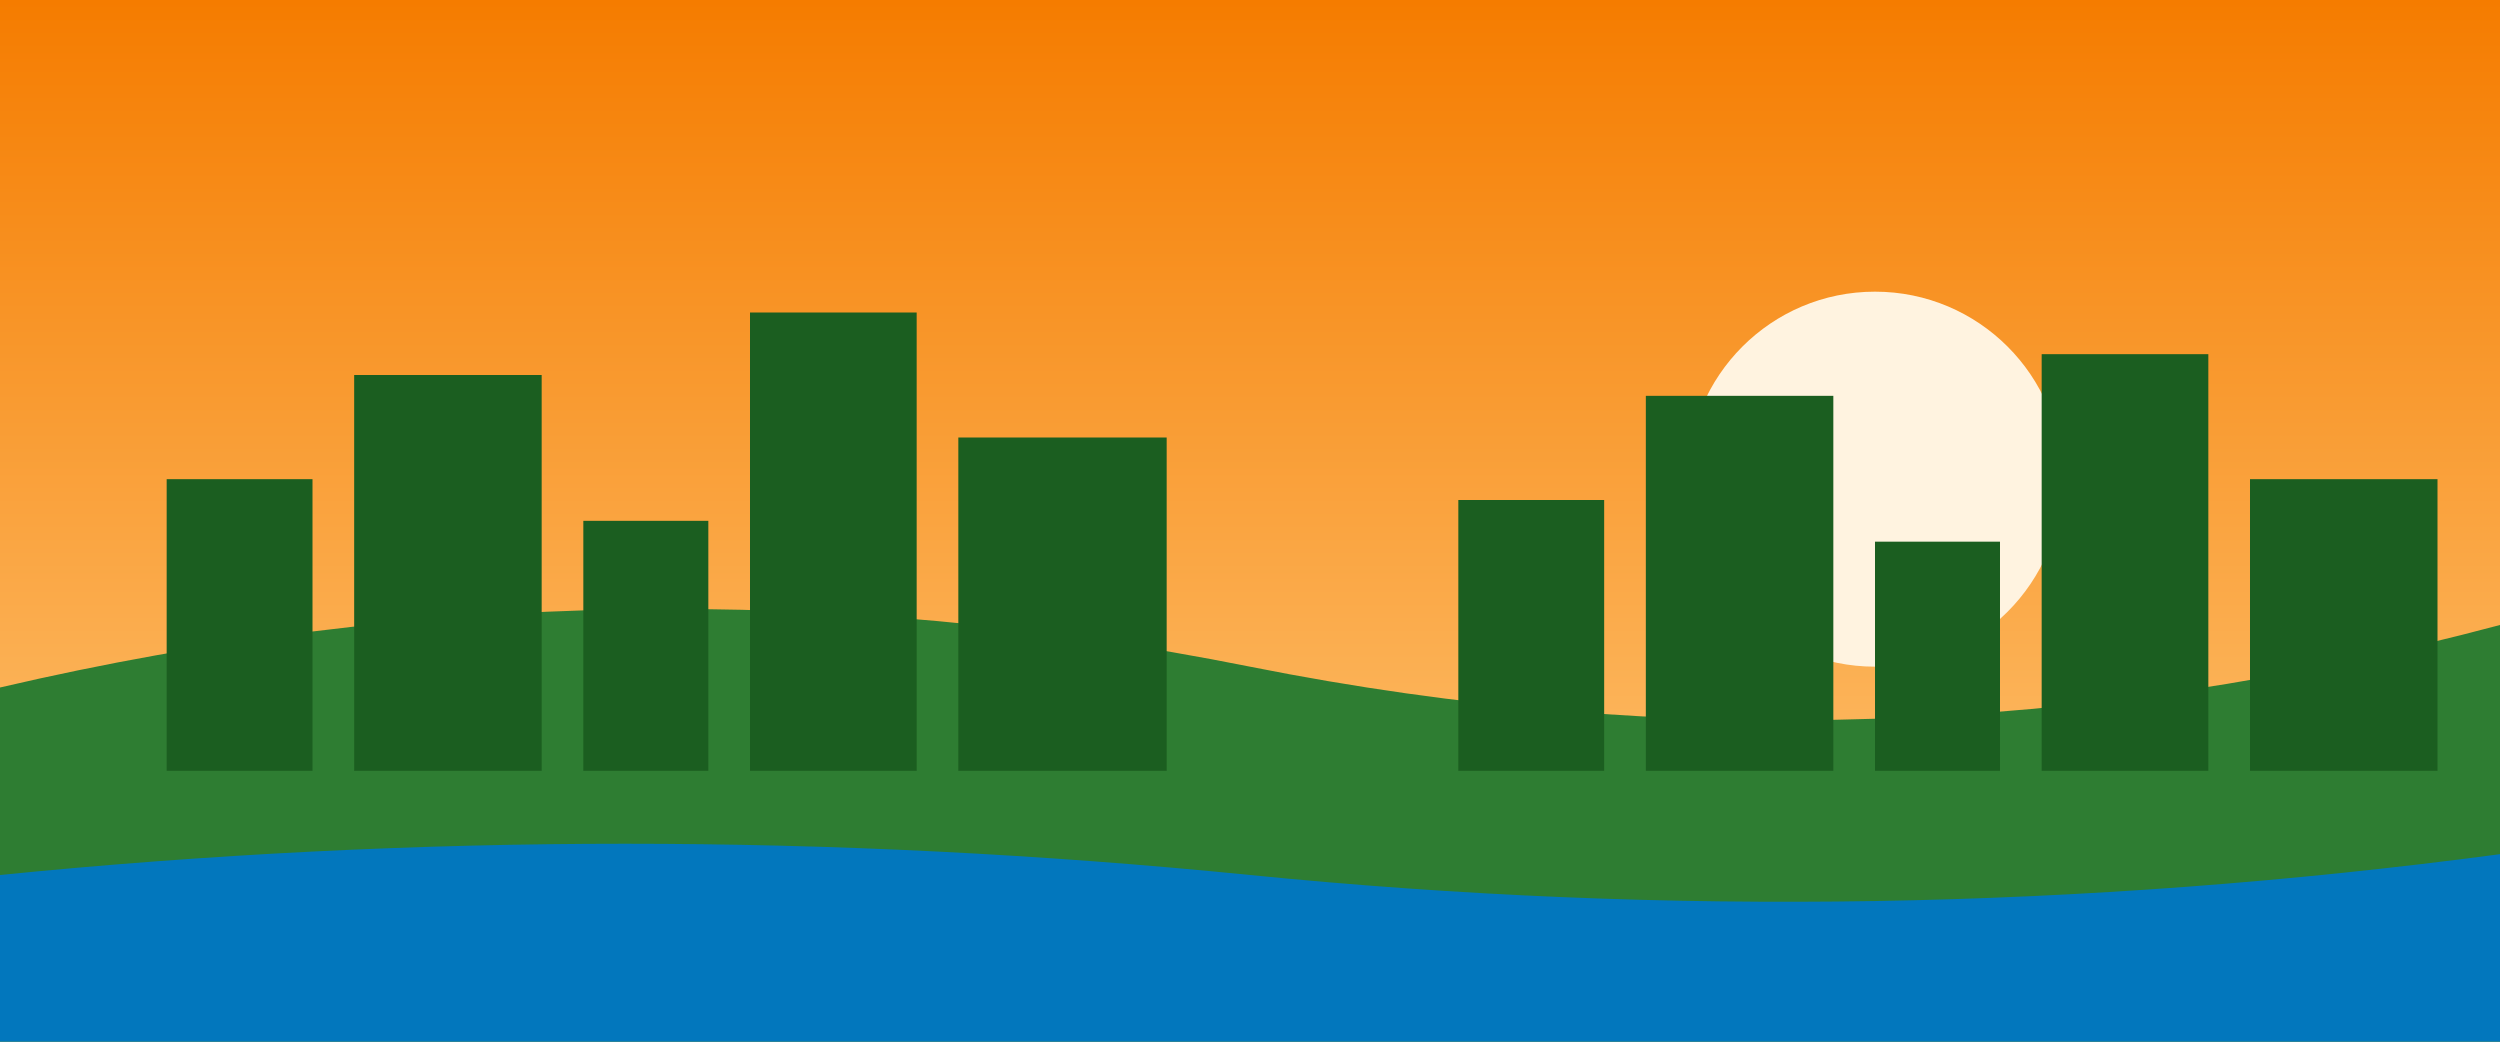
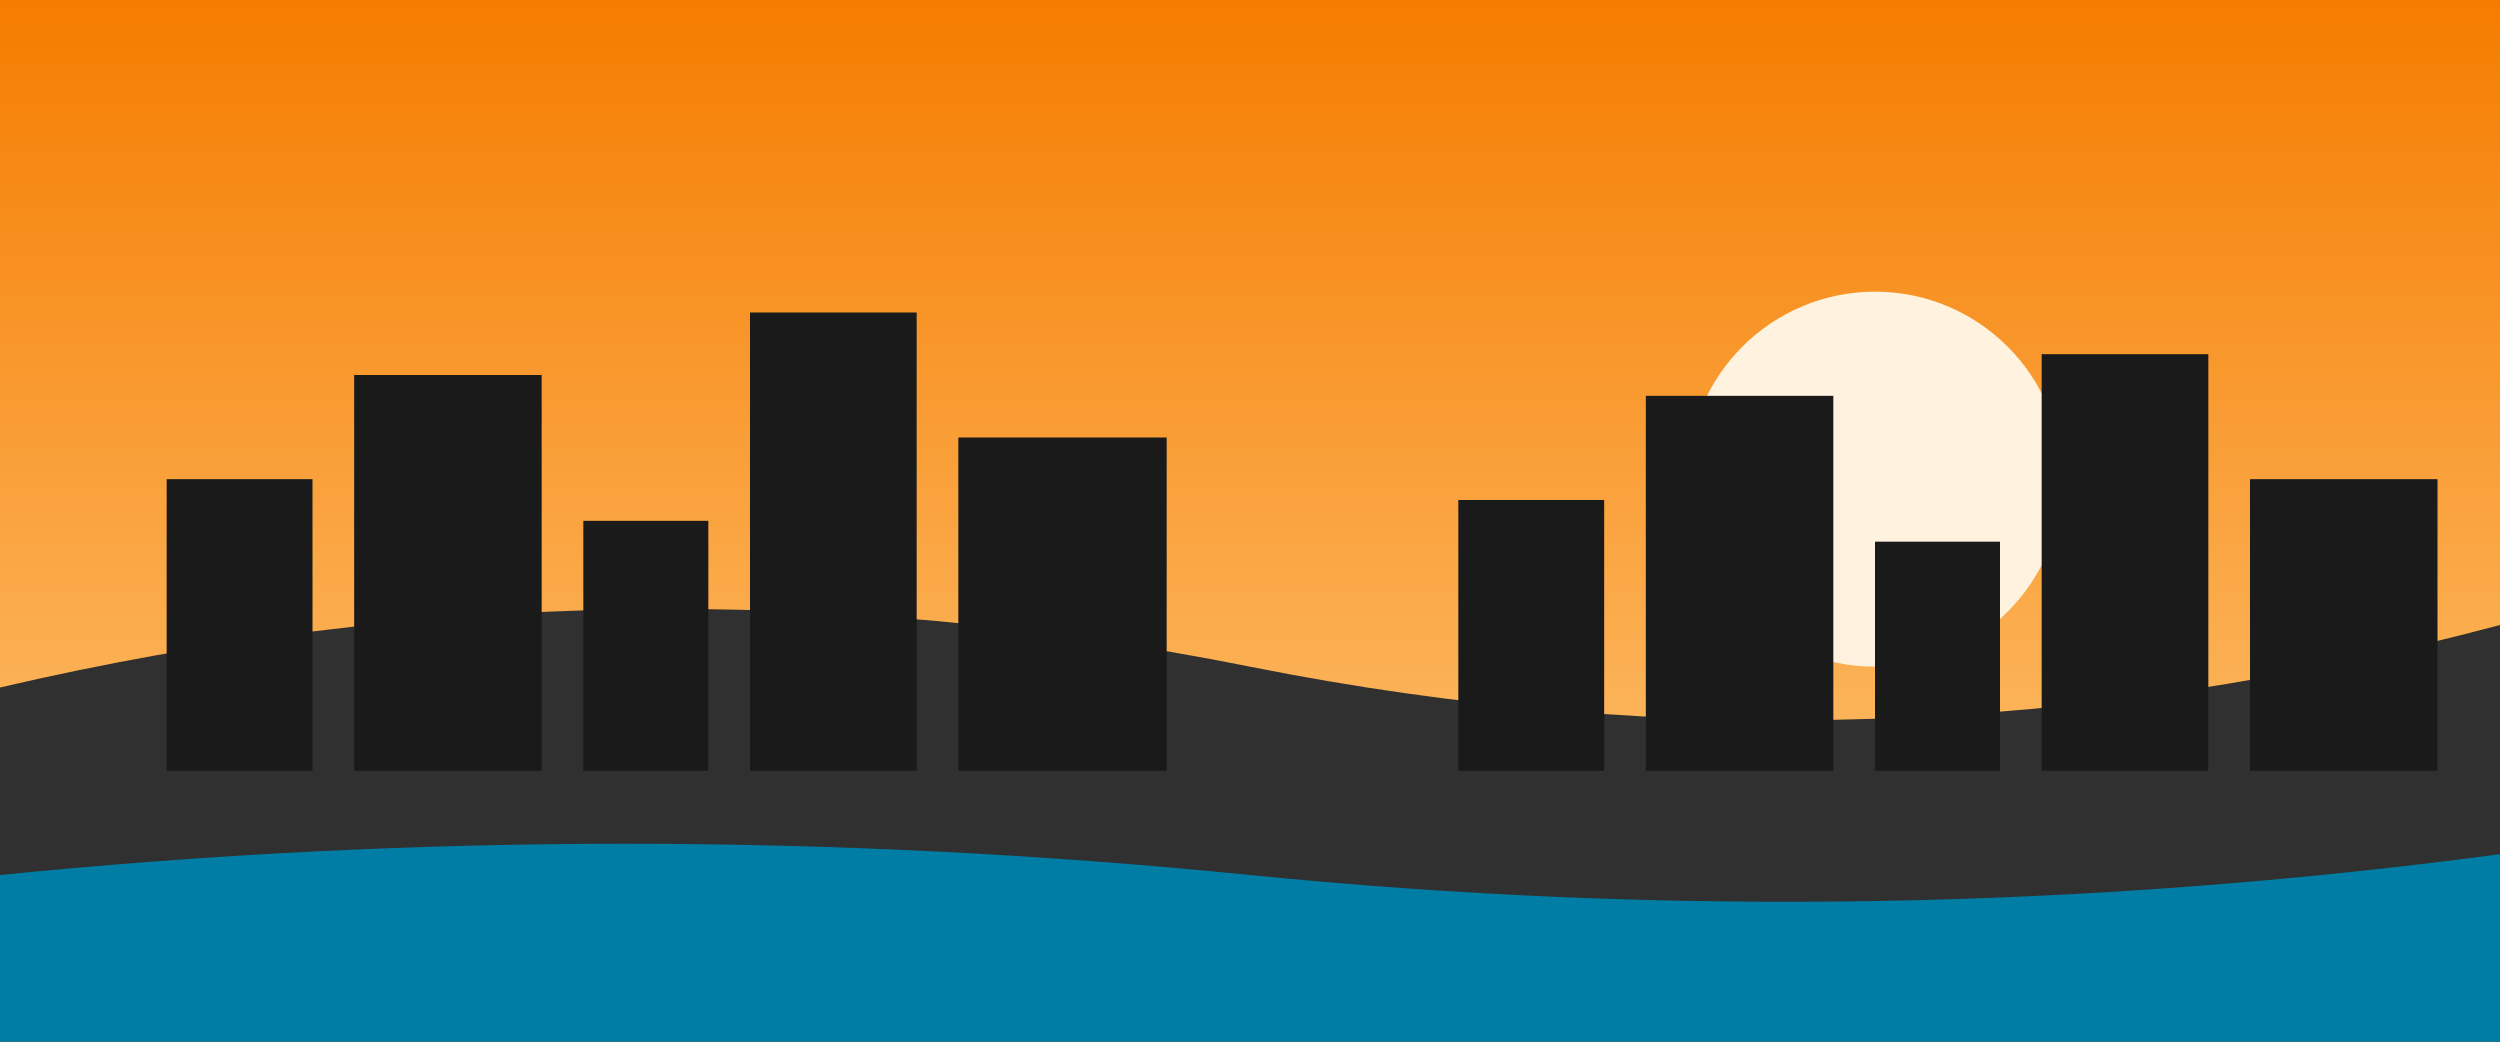
<svg xmlns="http://www.w3.org/2000/svg" viewBox="0 0 1200 500" width="1200" height="500">
  <defs>
    <linearGradient id="ceu" x1="0" y1="0" x2="0" y2="1">
      <stop offset="0" stop-color="#f57c00" />
      <stop offset="1" stop-color="#ffcc80" />
    </linearGradient>
  </defs>
  <rect width="1200" height="500" fill="url(#ceu)" />
  <circle cx="900" cy="230" r="90" fill="#fff3e0" />
-   <path fill="#2e7d32" d="M0 330 Q300 260 600 320 T1200 300 V500 H0Z" />
-   <g fill="#1b5e20">
+   <path fill="#303030" d="M0 330 Q300 260 600 320 T1200 300 V500 H0Z" />
+   <g fill="#1a1a1a">
    <rect x="80" y="230" width="70" height="140" />
    <rect x="170" y="180" width="90" height="190" />
    <rect x="280" y="250" width="60" height="120" />
    <rect x="360" y="150" width="80" height="220" />
    <rect x="460" y="210" width="100" height="160" />
    <rect x="700" y="240" width="70" height="130" />
    <rect x="790" y="190" width="90" height="180" />
    <rect x="900" y="260" width="60" height="110" />
    <rect x="980" y="170" width="80" height="200" />
    <rect x="1080" y="230" width="90" height="140" />
  </g>
-   <path fill="#0277bd" d="M0 420 Q300 390 600 420 T1200 410 V500 H0Z" />
+   <path fill="#007da5" d="M0 420 Q300 390 600 420 T1200 410 V500 H0Z" />
</svg>
